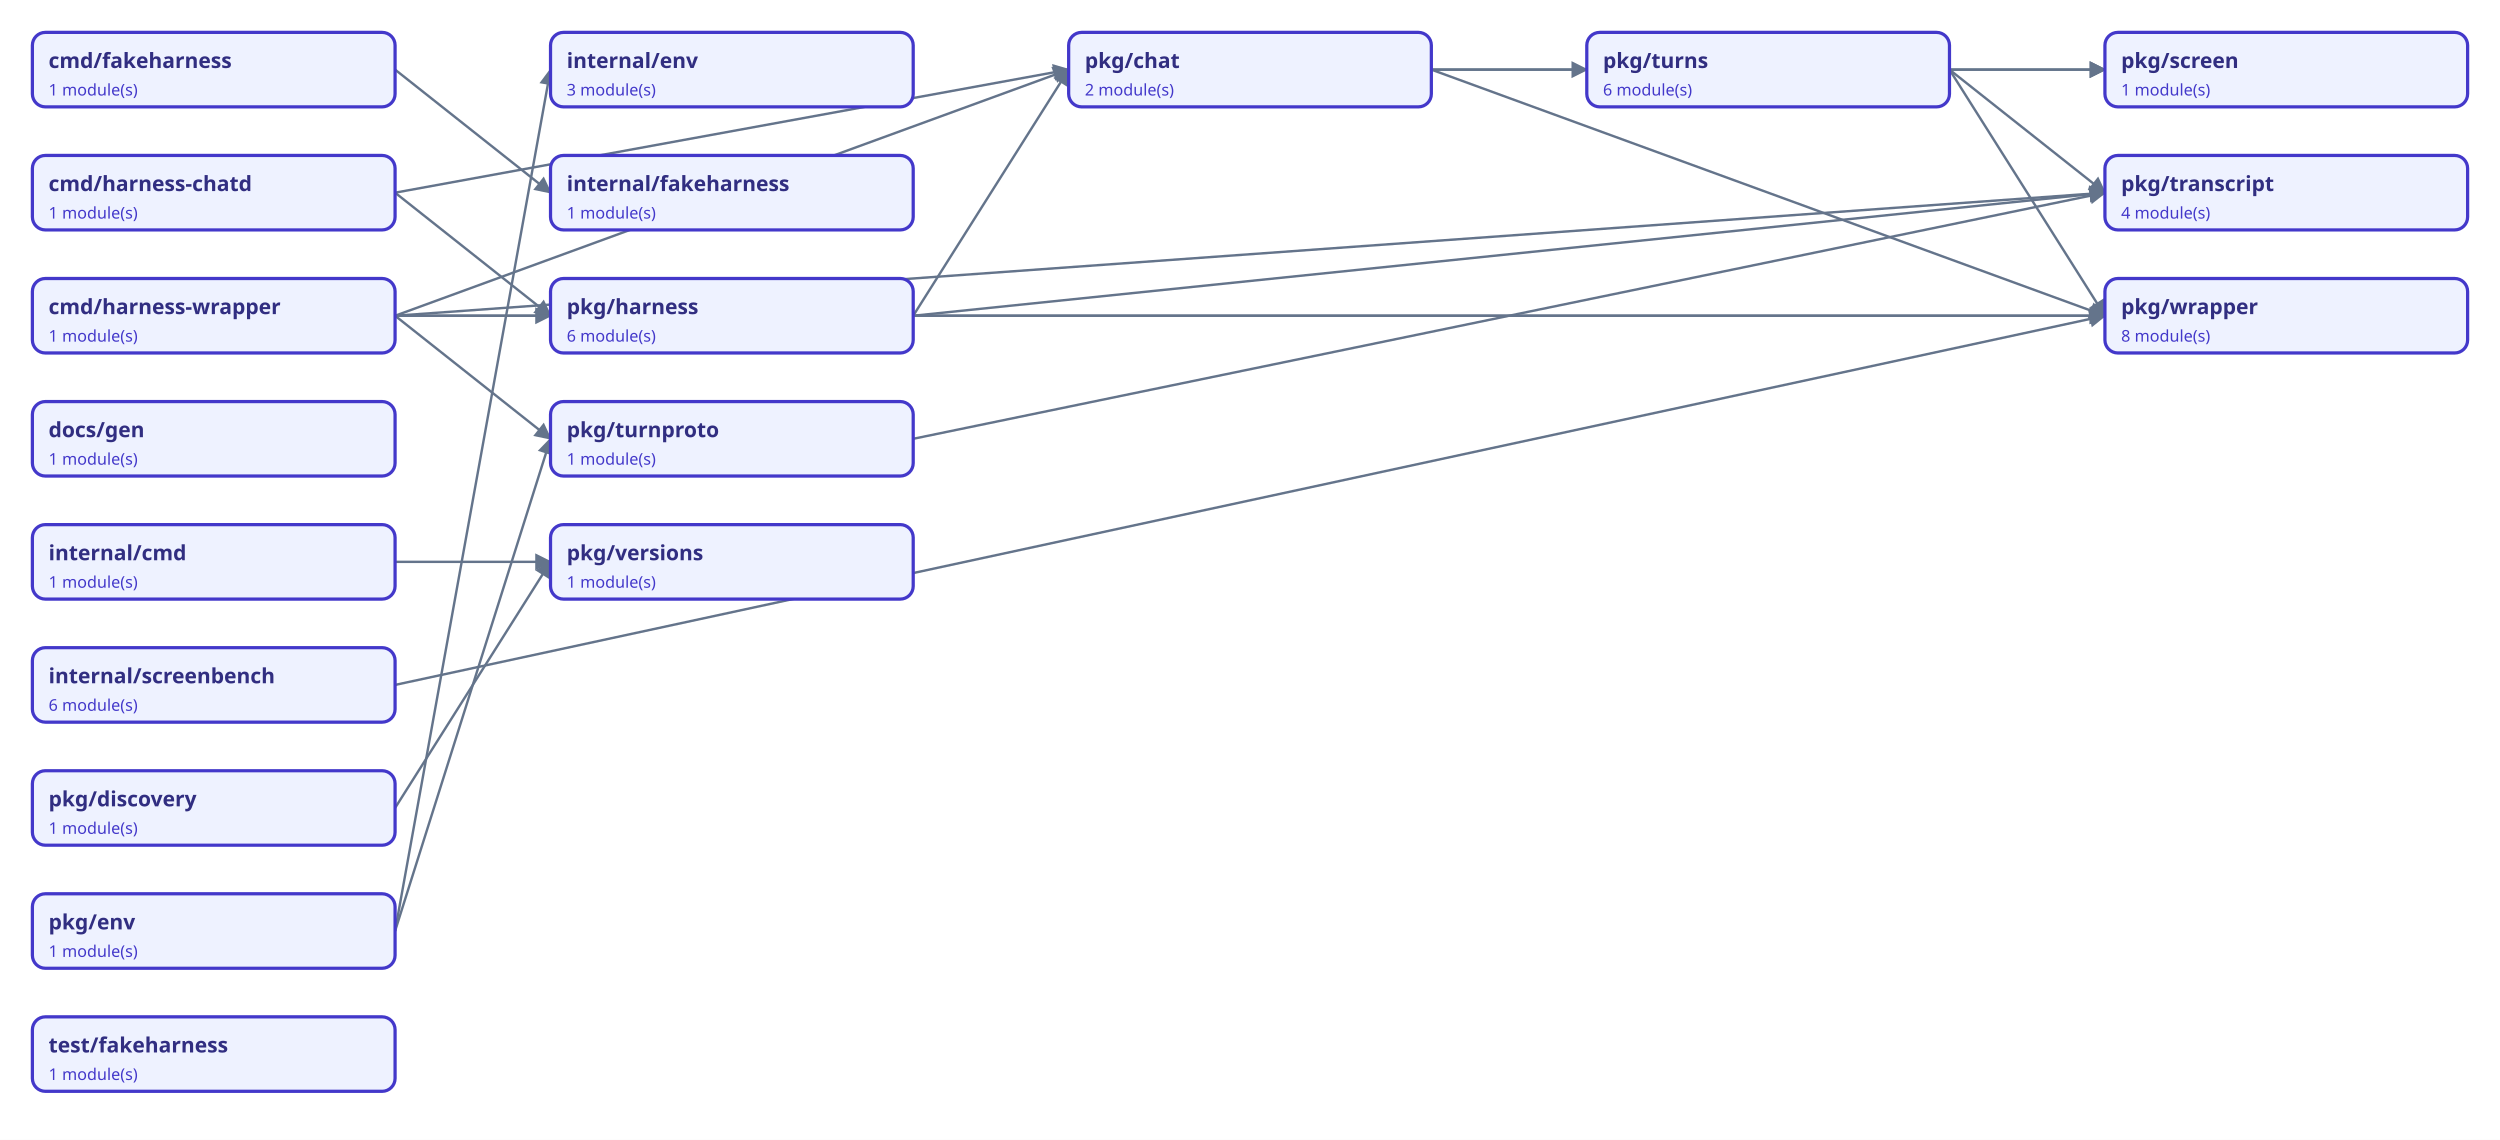
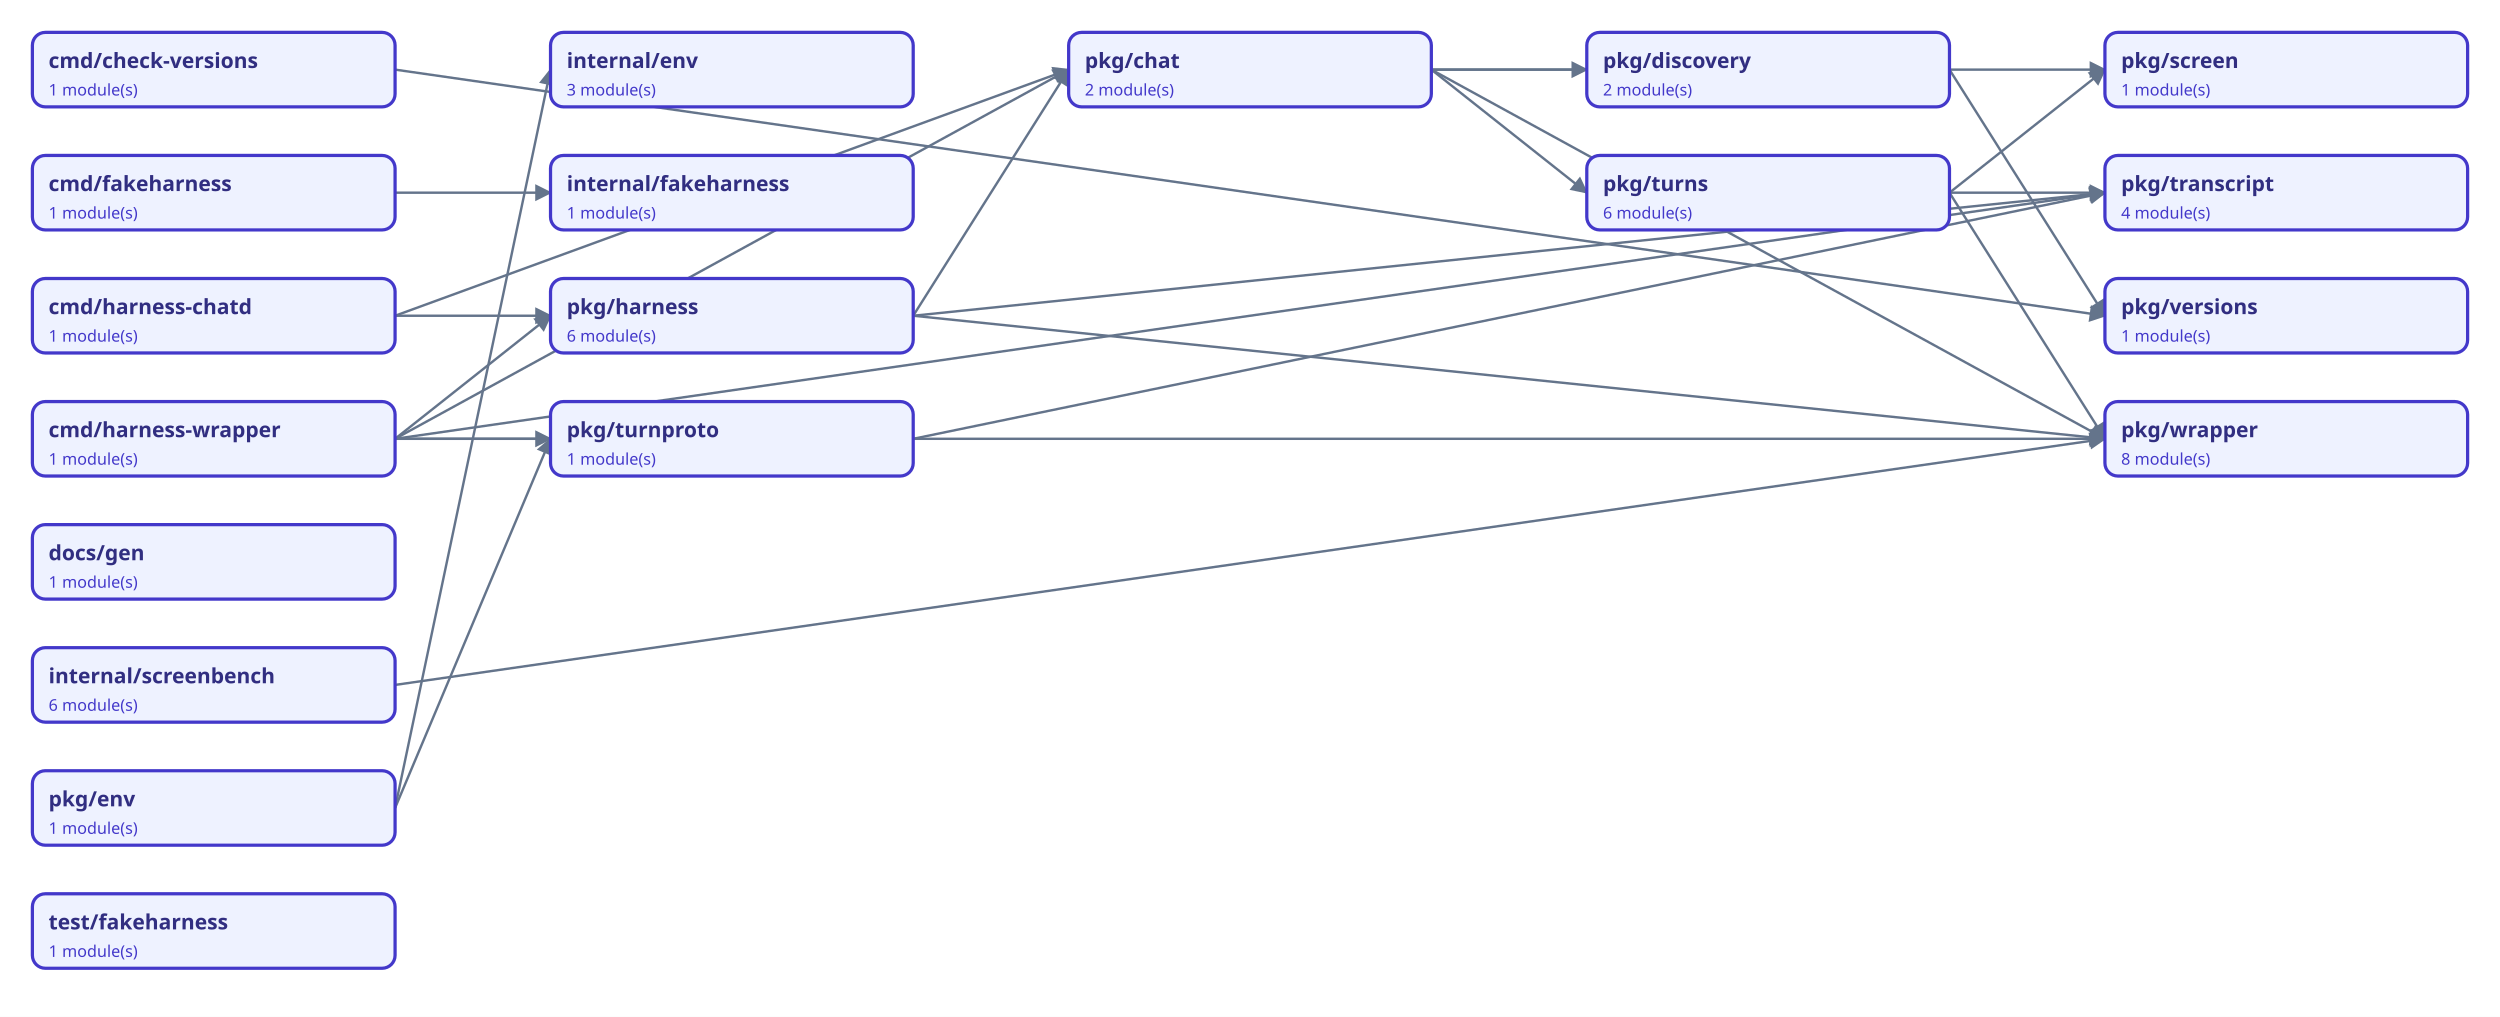
- <svg xmlns="http://www.w3.org/2000/svg" width="1544" height="704" viewBox="0 0 1544 704" font-family="ui-sans-serif, system-ui, sans-serif">
+ <svg xmlns="http://www.w3.org/2000/svg" width="1544" height="628" viewBox="0 0 1544 628" font-family="ui-sans-serif, system-ui, sans-serif">
  <defs>
    <marker id="arrow" viewBox="0 0 10 10" refX="9" refY="5" markerWidth="7" markerHeight="7" orient="auto-start-reverse">
      <path d="M0,0 L10,5 L0,10 z" fill="#64748b" />
    </marker>
  </defs>
  <rect width="100%" height="100%" fill="#ffffff" />
-   <line x1="244" y1="43" x2="340" y2="119" stroke="#64748b" stroke-width="1.5" marker-end="url(#arrow)" />
-   <line x1="244" y1="119" x2="660" y2="43" stroke="#64748b" stroke-width="1.5" marker-end="url(#arrow)" />
-   <line x1="244" y1="119" x2="340" y2="195" stroke="#64748b" stroke-width="1.5" marker-end="url(#arrow)" />
+   <line x1="244" y1="43" x2="1300" y2="195" stroke="#64748b" stroke-width="1.5" marker-end="url(#arrow)" />
+   <line x1="244" y1="119" x2="340" y2="119" stroke="#64748b" stroke-width="1.5" marker-end="url(#arrow)" />
  <line x1="244" y1="195" x2="660" y2="43" stroke="#64748b" stroke-width="1.5" marker-end="url(#arrow)" />
  <line x1="244" y1="195" x2="340" y2="195" stroke="#64748b" stroke-width="1.5" marker-end="url(#arrow)" />
-   <line x1="244" y1="195" x2="1300" y2="119" stroke="#64748b" stroke-width="1.5" marker-end="url(#arrow)" />
-   <line x1="244" y1="195" x2="340" y2="271" stroke="#64748b" stroke-width="1.5" marker-end="url(#arrow)" />
-   <line x1="244" y1="195" x2="1300" y2="195" stroke="#64748b" stroke-width="1.5" marker-end="url(#arrow)" />
-   <line x1="244" y1="347" x2="340" y2="347" stroke="#64748b" stroke-width="1.5" marker-end="url(#arrow)" />
-   <line x1="244" y1="423" x2="1300" y2="195" stroke="#64748b" stroke-width="1.5" marker-end="url(#arrow)" />
+   <line x1="244" y1="271" x2="660" y2="43" stroke="#64748b" stroke-width="1.5" marker-end="url(#arrow)" />
+   <line x1="244" y1="271" x2="340" y2="195" stroke="#64748b" stroke-width="1.5" marker-end="url(#arrow)" />
+   <line x1="244" y1="271" x2="1300" y2="119" stroke="#64748b" stroke-width="1.5" marker-end="url(#arrow)" />
+   <line x1="244" y1="271" x2="340" y2="271" stroke="#64748b" stroke-width="1.5" marker-end="url(#arrow)" />
+   <line x1="244" y1="271" x2="1300" y2="271" stroke="#64748b" stroke-width="1.5" marker-end="url(#arrow)" />
+   <line x1="244" y1="423" x2="1300" y2="271" stroke="#64748b" stroke-width="1.5" marker-end="url(#arrow)" />
+   <line x1="884" y1="43" x2="980" y2="43" stroke="#64748b" stroke-width="1.5" marker-end="url(#arrow)" />
  <line x1="884" y1="43" x2="1300" y2="43" stroke="#64748b" stroke-width="1.5" marker-end="url(#arrow)" />
-   <line x1="884" y1="43" x2="980" y2="43" stroke="#64748b" stroke-width="1.5" marker-end="url(#arrow)" />
-   <line x1="884" y1="43" x2="1300" y2="195" stroke="#64748b" stroke-width="1.5" marker-end="url(#arrow)" />
-   <line x1="244" y1="499" x2="340" y2="347" stroke="#64748b" stroke-width="1.5" marker-end="url(#arrow)" />
-   <line x1="244" y1="575" x2="340" y2="43" stroke="#64748b" stroke-width="1.5" marker-end="url(#arrow)" />
-   <line x1="244" y1="575" x2="340" y2="271" stroke="#64748b" stroke-width="1.5" marker-end="url(#arrow)" />
+   <line x1="884" y1="43" x2="980" y2="119" stroke="#64748b" stroke-width="1.5" marker-end="url(#arrow)" />
+   <line x1="884" y1="43" x2="1300" y2="271" stroke="#64748b" stroke-width="1.5" marker-end="url(#arrow)" />
+   <line x1="1204" y1="43" x2="1300" y2="195" stroke="#64748b" stroke-width="1.5" marker-end="url(#arrow)" />
+   <line x1="244" y1="499" x2="340" y2="43" stroke="#64748b" stroke-width="1.5" marker-end="url(#arrow)" />
+   <line x1="244" y1="499" x2="340" y2="271" stroke="#64748b" stroke-width="1.5" marker-end="url(#arrow)" />
  <line x1="564" y1="195" x2="660" y2="43" stroke="#64748b" stroke-width="1.5" marker-end="url(#arrow)" />
  <line x1="564" y1="195" x2="1300" y2="119" stroke="#64748b" stroke-width="1.5" marker-end="url(#arrow)" />
-   <line x1="564" y1="195" x2="1300" y2="195" stroke="#64748b" stroke-width="1.5" marker-end="url(#arrow)" />
+   <line x1="564" y1="195" x2="1300" y2="271" stroke="#64748b" stroke-width="1.5" marker-end="url(#arrow)" />
  <line x1="564" y1="271" x2="1300" y2="119" stroke="#64748b" stroke-width="1.5" marker-end="url(#arrow)" />
-   <line x1="1204" y1="43" x2="1300" y2="43" stroke="#64748b" stroke-width="1.5" marker-end="url(#arrow)" />
-   <line x1="1204" y1="43" x2="1300" y2="119" stroke="#64748b" stroke-width="1.5" marker-end="url(#arrow)" />
-   <line x1="1204" y1="43" x2="1300" y2="195" stroke="#64748b" stroke-width="1.5" marker-end="url(#arrow)" />
+   <line x1="1204" y1="119" x2="1300" y2="43" stroke="#64748b" stroke-width="1.5" marker-end="url(#arrow)" />
+   <line x1="1204" y1="119" x2="1300" y2="119" stroke="#64748b" stroke-width="1.5" marker-end="url(#arrow)" />
+   <line x1="1204" y1="119" x2="1300" y2="271" stroke="#64748b" stroke-width="1.5" marker-end="url(#arrow)" />
  <g transform="translate(20,20)">
+     <rect width="224" height="46" rx="8" fill="#eef2ff" stroke="#4338ca" stroke-width="2" />
+     <text x="10" y="22" font-size="13" font-weight="700" fill="#312e81">cmd/check-versions</text>
+     <text x="10" y="39" font-size="10" fill="#4338ca">1 module(s)</text>
+   </g>
+   <g transform="translate(20,96)">
    <rect width="224" height="46" rx="8" fill="#eef2ff" stroke="#4338ca" stroke-width="2" />
    <text x="10" y="22" font-size="13" font-weight="700" fill="#312e81">cmd/fakeharness</text>
    <text x="10" y="39" font-size="10" fill="#4338ca">1 module(s)</text>
  </g>
-   <g transform="translate(20,96)">
+   <g transform="translate(20,172)">
    <rect width="224" height="46" rx="8" fill="#eef2ff" stroke="#4338ca" stroke-width="2" />
    <text x="10" y="22" font-size="13" font-weight="700" fill="#312e81">cmd/harness-chatd</text>
    <text x="10" y="39" font-size="10" fill="#4338ca">1 module(s)</text>
  </g>
-   <g transform="translate(20,172)">
+   <g transform="translate(20,248)">
    <rect width="224" height="46" rx="8" fill="#eef2ff" stroke="#4338ca" stroke-width="2" />
    <text x="10" y="22" font-size="13" font-weight="700" fill="#312e81">cmd/harness-wrapper</text>
    <text x="10" y="39" font-size="10" fill="#4338ca">1 module(s)</text>
  </g>
-   <g transform="translate(20,248)">
+   <g transform="translate(20,324)">
    <rect width="224" height="46" rx="8" fill="#eef2ff" stroke="#4338ca" stroke-width="2" />
    <text x="10" y="22" font-size="13" font-weight="700" fill="#312e81">docs/gen</text>
-     <text x="10" y="39" font-size="10" fill="#4338ca">1 module(s)</text>
-   </g>
-   <g transform="translate(20,324)">
-     <rect width="224" height="46" rx="8" fill="#eef2ff" stroke="#4338ca" stroke-width="2" />
-     <text x="10" y="22" font-size="13" font-weight="700" fill="#312e81">internal/cmd</text>
    <text x="10" y="39" font-size="10" fill="#4338ca">1 module(s)</text>
  </g>
  <g transform="translate(340,20)">
    <rect width="224" height="46" rx="8" fill="#eef2ff" stroke="#4338ca" stroke-width="2" />
    <text x="10" y="22" font-size="13" font-weight="700" fill="#312e81">internal/env</text>
    <text x="10" y="39" font-size="10" fill="#4338ca">3 module(s)</text>
  </g>
  <g transform="translate(340,96)">
    <rect width="224" height="46" rx="8" fill="#eef2ff" stroke="#4338ca" stroke-width="2" />
    <text x="10" y="22" font-size="13" font-weight="700" fill="#312e81">internal/fakeharness</text>
    <text x="10" y="39" font-size="10" fill="#4338ca">1 module(s)</text>
  </g>
  <g transform="translate(20,400)">
    <rect width="224" height="46" rx="8" fill="#eef2ff" stroke="#4338ca" stroke-width="2" />
    <text x="10" y="22" font-size="13" font-weight="700" fill="#312e81">internal/screenbench</text>
    <text x="10" y="39" font-size="10" fill="#4338ca">6 module(s)</text>
  </g>
  <g transform="translate(660,20)">
    <rect width="224" height="46" rx="8" fill="#eef2ff" stroke="#4338ca" stroke-width="2" />
    <text x="10" y="22" font-size="13" font-weight="700" fill="#312e81">pkg/chat</text>
    <text x="10" y="39" font-size="10" fill="#4338ca">2 module(s)</text>
  </g>
-   <g transform="translate(20,476)">
+   <g transform="translate(980,20)">
    <rect width="224" height="46" rx="8" fill="#eef2ff" stroke="#4338ca" stroke-width="2" />
    <text x="10" y="22" font-size="13" font-weight="700" fill="#312e81">pkg/discovery</text>
-     <text x="10" y="39" font-size="10" fill="#4338ca">1 module(s)</text>
+     <text x="10" y="39" font-size="10" fill="#4338ca">2 module(s)</text>
  </g>
-   <g transform="translate(20,552)">
+   <g transform="translate(20,476)">
    <rect width="224" height="46" rx="8" fill="#eef2ff" stroke="#4338ca" stroke-width="2" />
    <text x="10" y="22" font-size="13" font-weight="700" fill="#312e81">pkg/env</text>
    <text x="10" y="39" font-size="10" fill="#4338ca">1 module(s)</text>
  </g>
  <g transform="translate(340,172)">
    <rect width="224" height="46" rx="8" fill="#eef2ff" stroke="#4338ca" stroke-width="2" />
    <text x="10" y="22" font-size="13" font-weight="700" fill="#312e81">pkg/harness</text>
    <text x="10" y="39" font-size="10" fill="#4338ca">6 module(s)</text>
  </g>
  <g transform="translate(1300,20)">
    <rect width="224" height="46" rx="8" fill="#eef2ff" stroke="#4338ca" stroke-width="2" />
    <text x="10" y="22" font-size="13" font-weight="700" fill="#312e81">pkg/screen</text>
    <text x="10" y="39" font-size="10" fill="#4338ca">1 module(s)</text>
  </g>
  <g transform="translate(1300,96)">
    <rect width="224" height="46" rx="8" fill="#eef2ff" stroke="#4338ca" stroke-width="2" />
    <text x="10" y="22" font-size="13" font-weight="700" fill="#312e81">pkg/transcript</text>
    <text x="10" y="39" font-size="10" fill="#4338ca">4 module(s)</text>
  </g>
  <g transform="translate(340,248)">
    <rect width="224" height="46" rx="8" fill="#eef2ff" stroke="#4338ca" stroke-width="2" />
    <text x="10" y="22" font-size="13" font-weight="700" fill="#312e81">pkg/turnproto</text>
    <text x="10" y="39" font-size="10" fill="#4338ca">1 module(s)</text>
  </g>
-   <g transform="translate(980,20)">
+   <g transform="translate(980,96)">
    <rect width="224" height="46" rx="8" fill="#eef2ff" stroke="#4338ca" stroke-width="2" />
    <text x="10" y="22" font-size="13" font-weight="700" fill="#312e81">pkg/turns</text>
    <text x="10" y="39" font-size="10" fill="#4338ca">6 module(s)</text>
  </g>
-   <g transform="translate(340,324)">
+   <g transform="translate(1300,172)">
    <rect width="224" height="46" rx="8" fill="#eef2ff" stroke="#4338ca" stroke-width="2" />
    <text x="10" y="22" font-size="13" font-weight="700" fill="#312e81">pkg/versions</text>
    <text x="10" y="39" font-size="10" fill="#4338ca">1 module(s)</text>
  </g>
-   <g transform="translate(1300,172)">
+   <g transform="translate(1300,248)">
    <rect width="224" height="46" rx="8" fill="#eef2ff" stroke="#4338ca" stroke-width="2" />
    <text x="10" y="22" font-size="13" font-weight="700" fill="#312e81">pkg/wrapper</text>
    <text x="10" y="39" font-size="10" fill="#4338ca">8 module(s)</text>
  </g>
-   <g transform="translate(20,628)">
+   <g transform="translate(20,552)">
    <rect width="224" height="46" rx="8" fill="#eef2ff" stroke="#4338ca" stroke-width="2" />
    <text x="10" y="22" font-size="13" font-weight="700" fill="#312e81">test/fakeharness</text>
    <text x="10" y="39" font-size="10" fill="#4338ca">1 module(s)</text>
  </g>
</svg>
